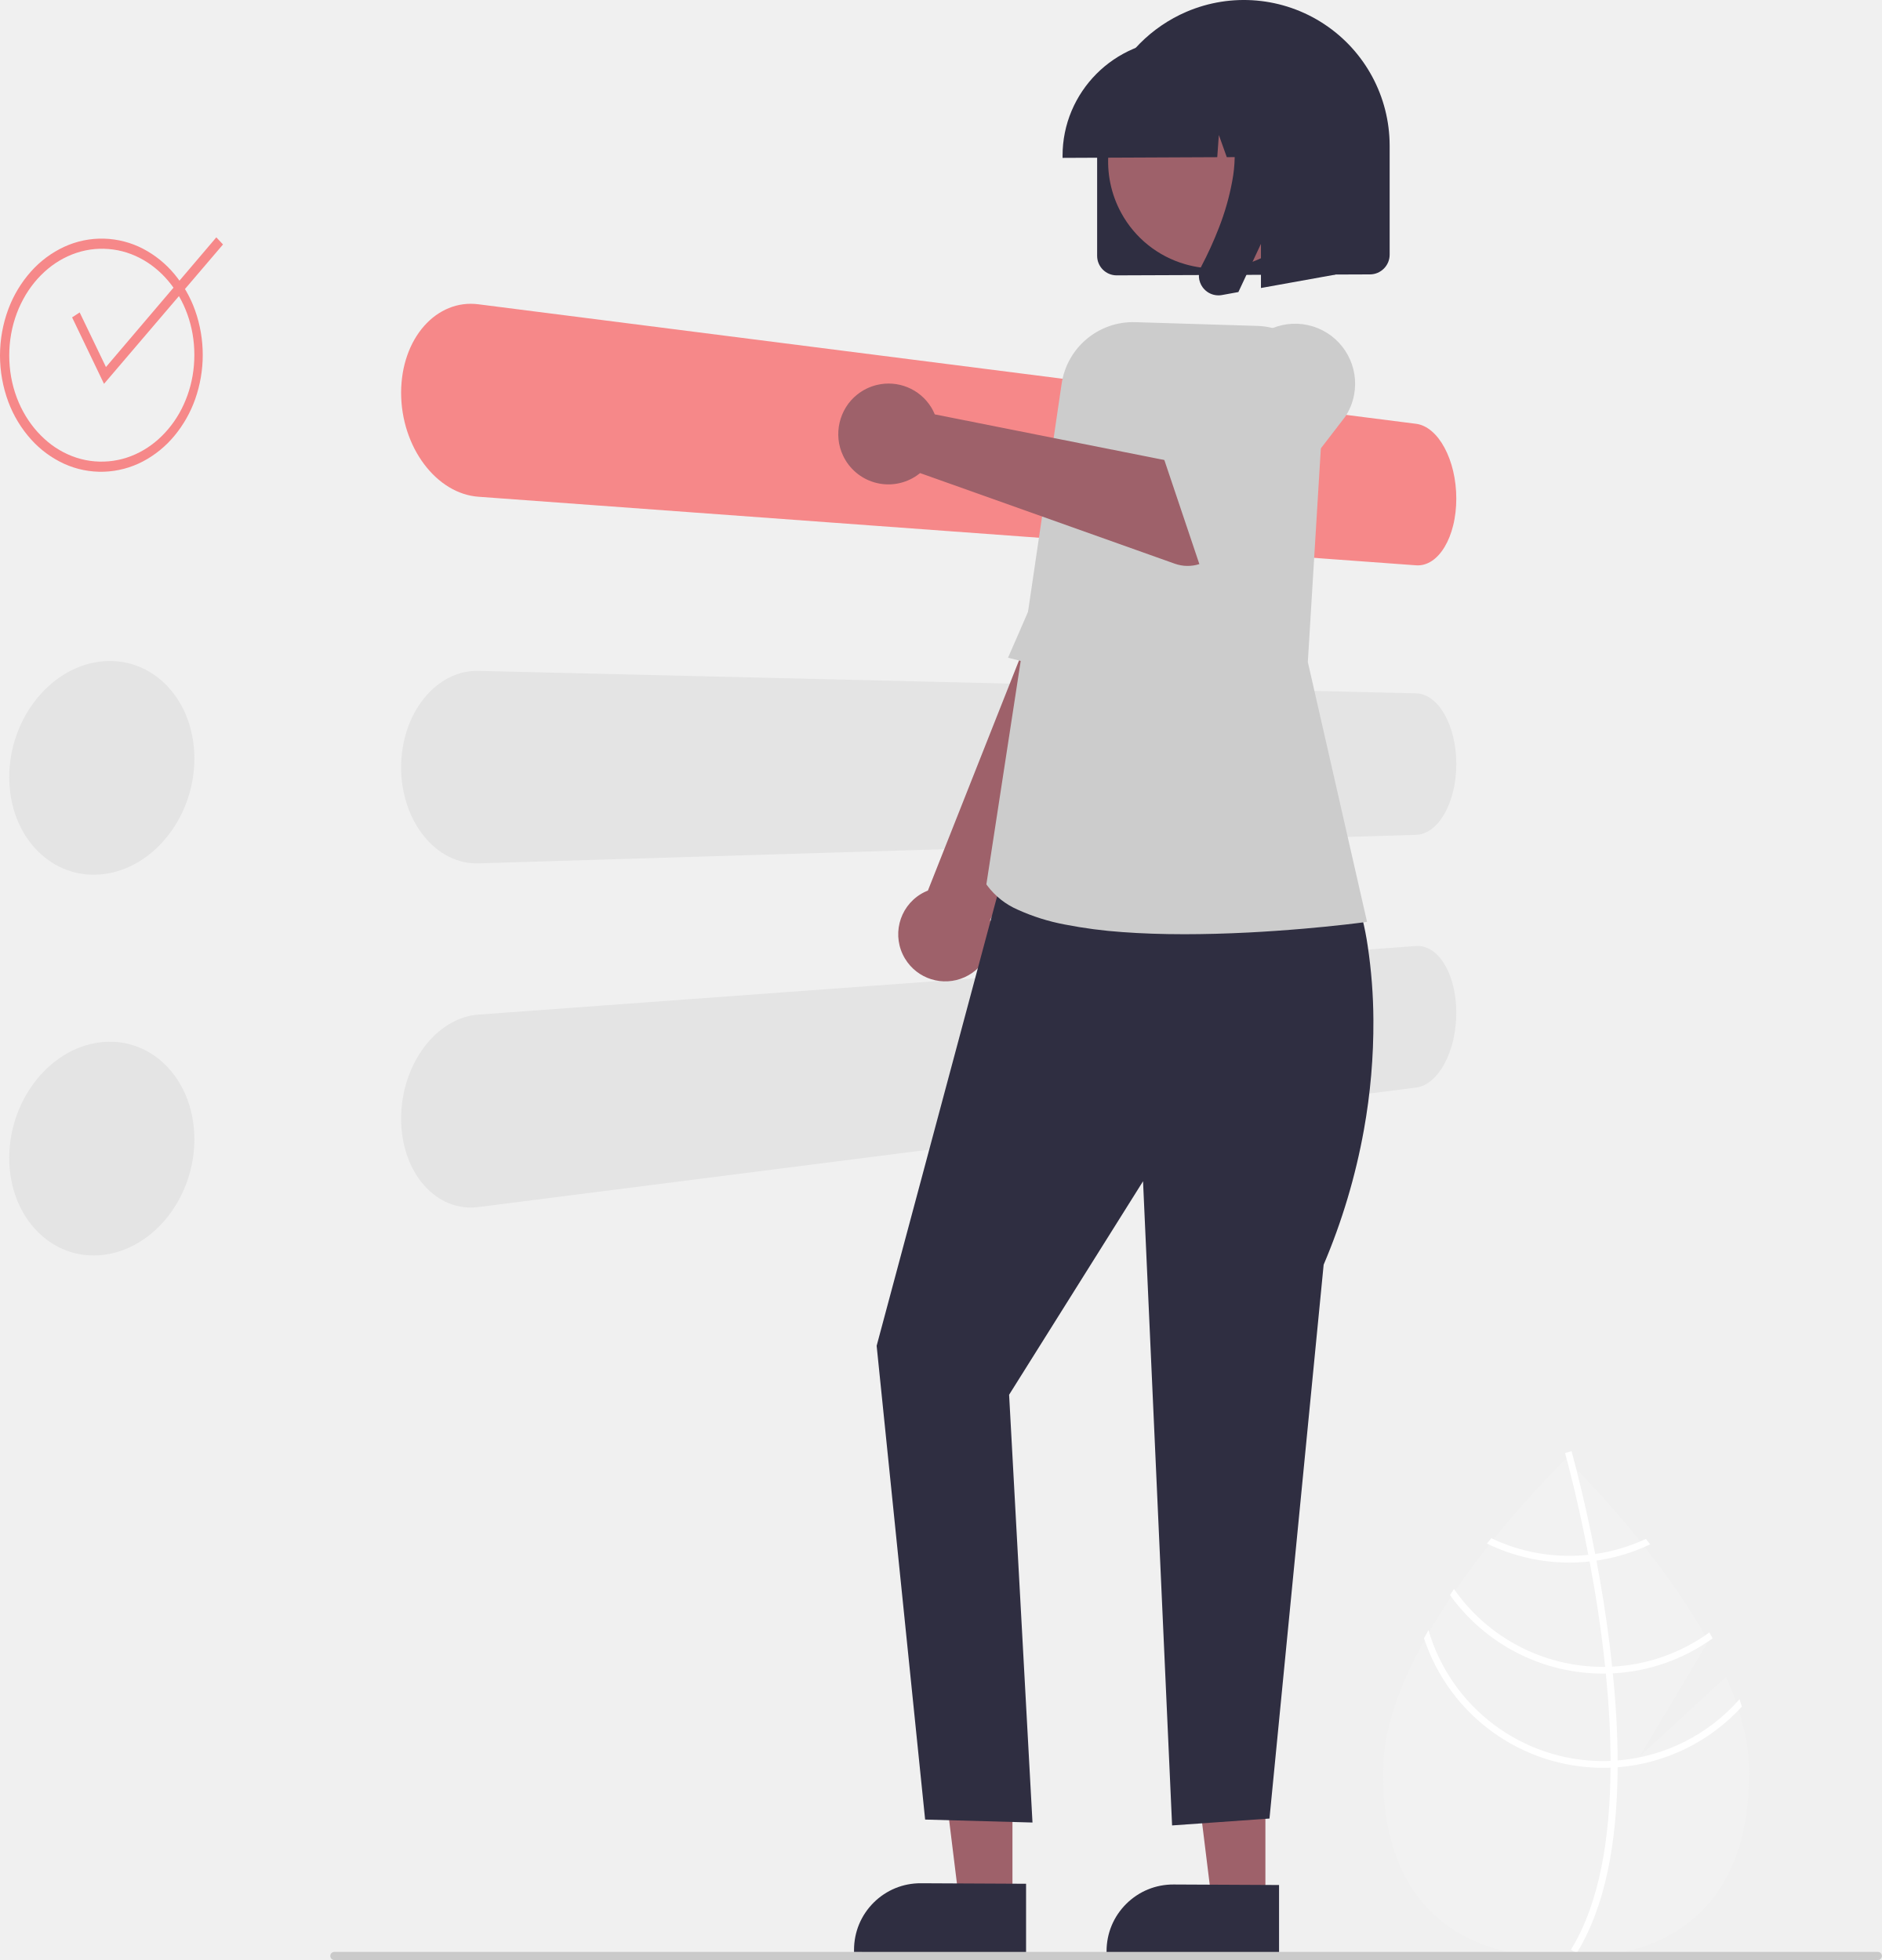
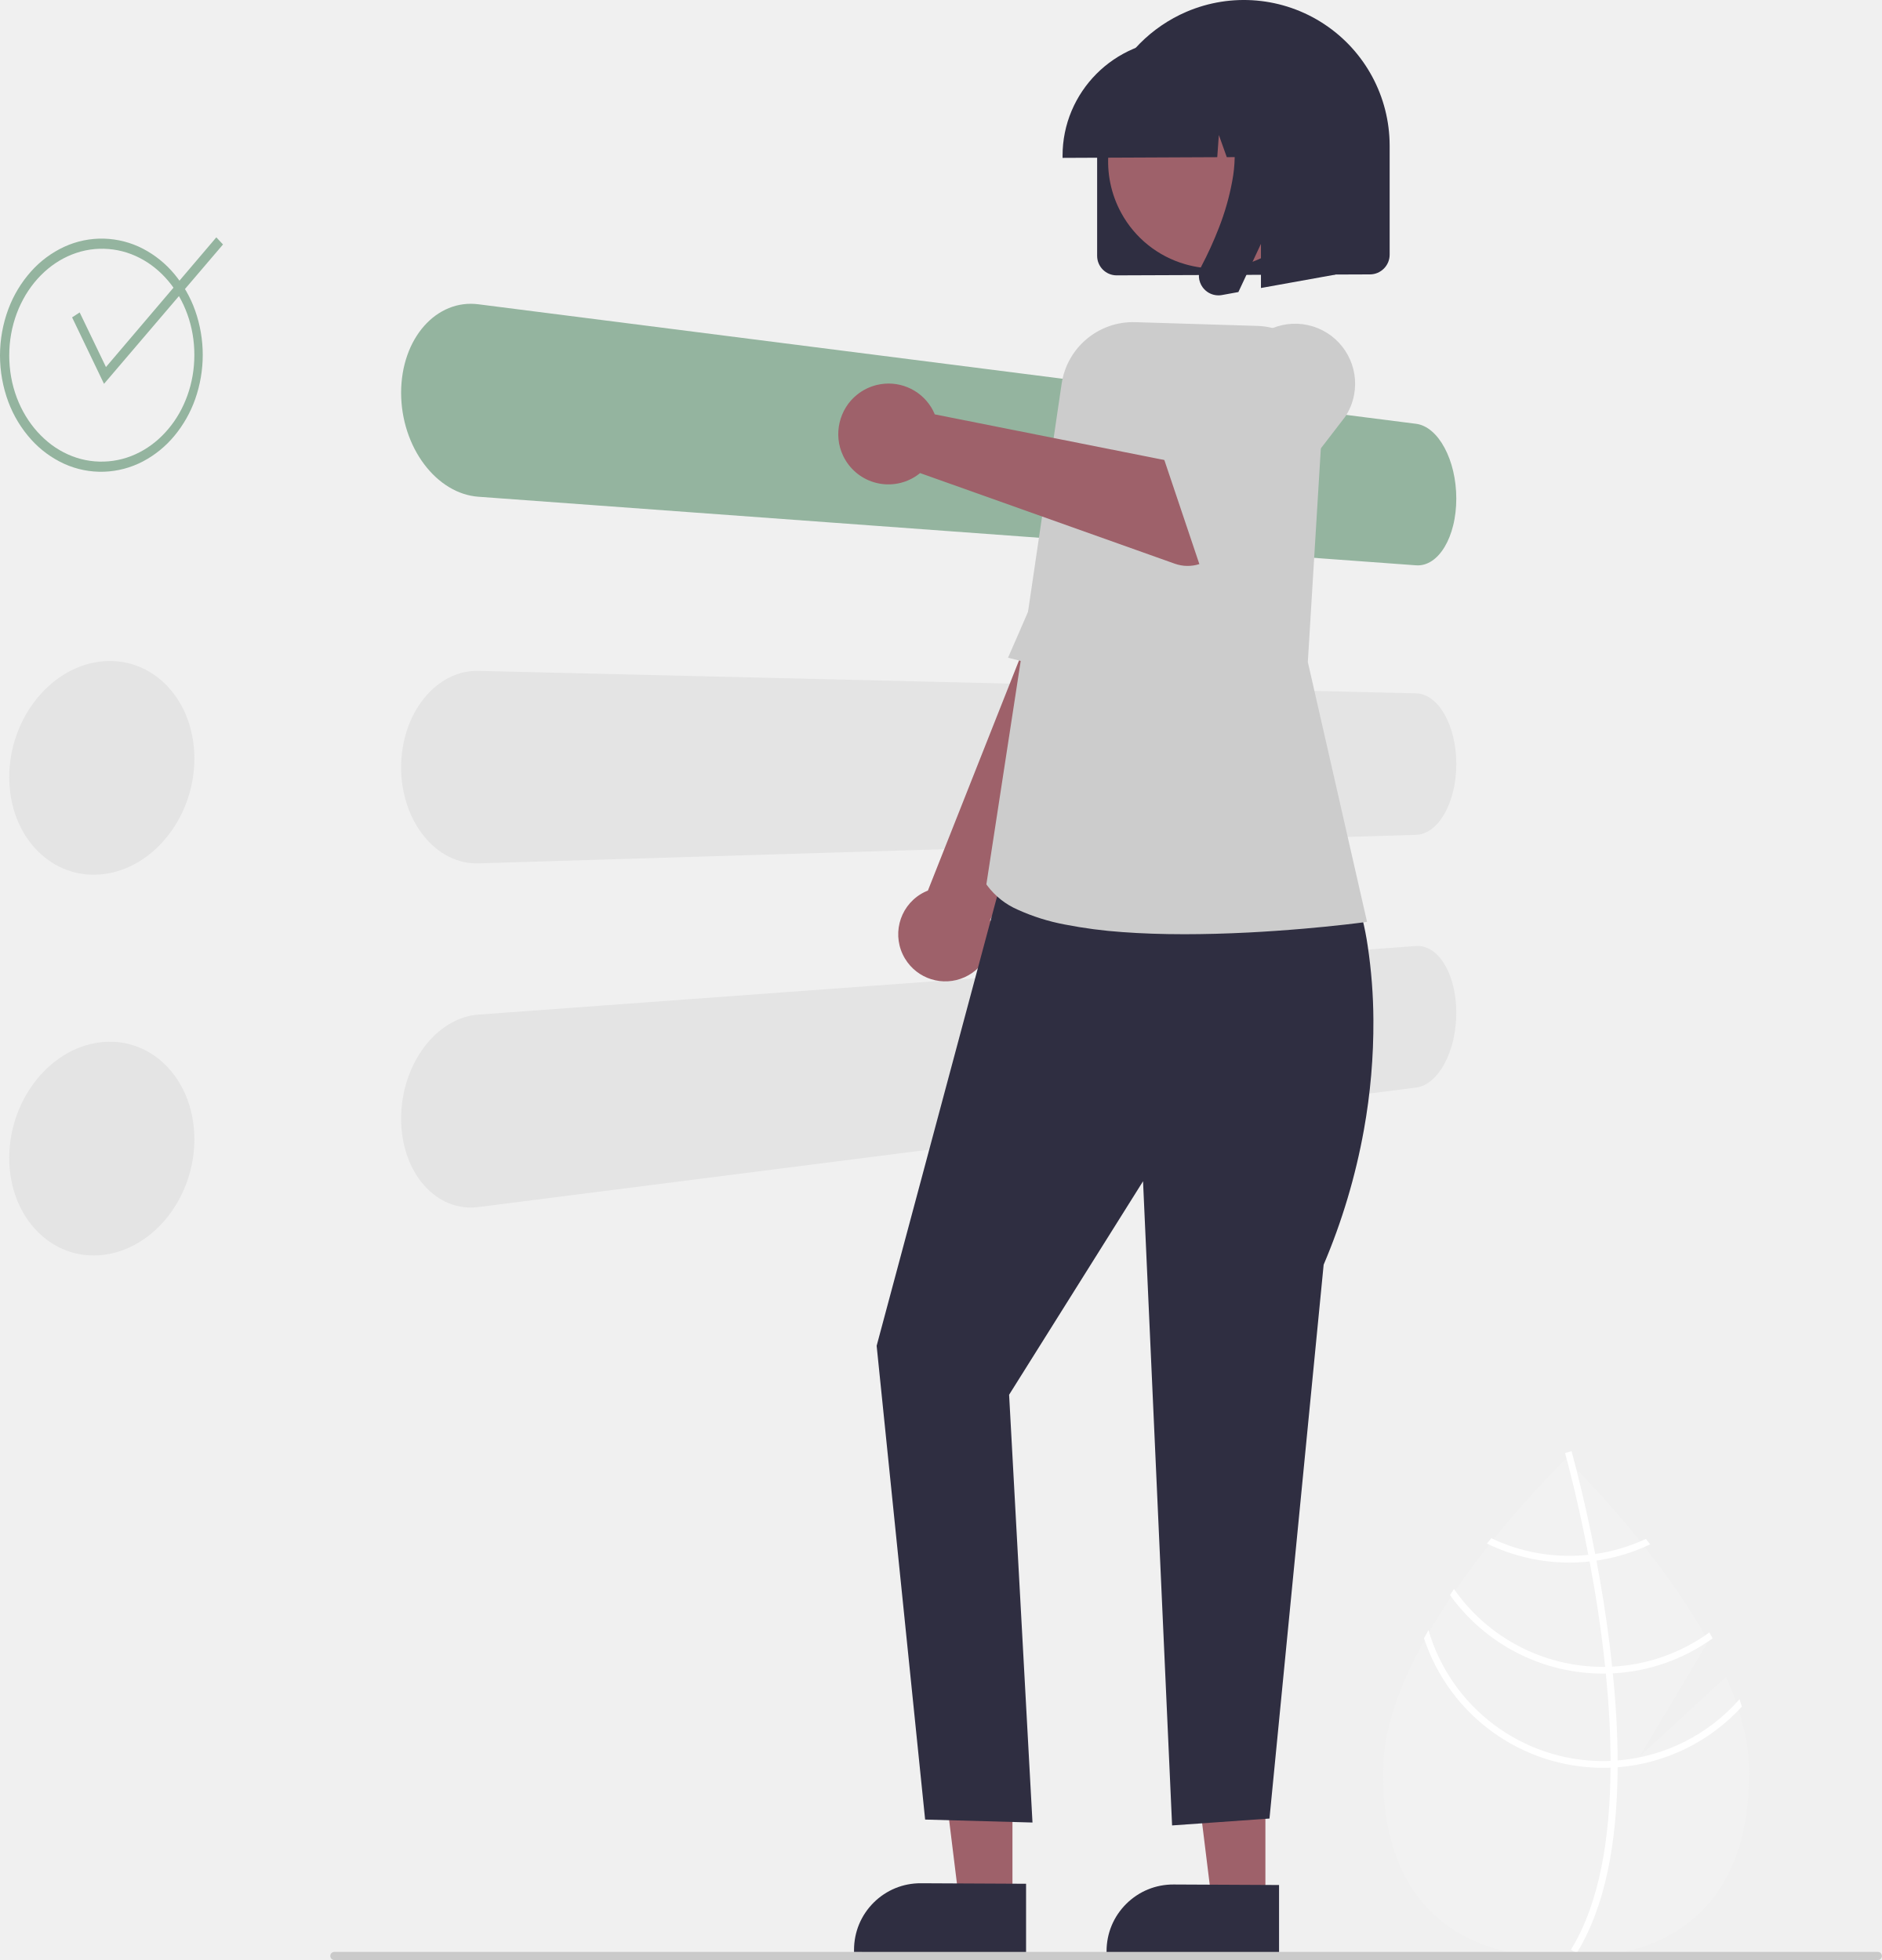
<svg xmlns="http://www.w3.org/2000/svg" data-name="Layer 1" width="559.174" height="582.5" viewBox="0 0 559.174 582.5">
  <path d="M833.267,657.097l-25.613,23.58,20.355-34.155c-16.037-29.082-42.266-54.216-42.266-54.216s-54.415,52.134-54.415,93.115,24.362,55.29,54.415,55.29c30.052,0,54.415-14.309,54.415-55.29C840.158,676.299,837.458,666.626,833.267,657.097Z" transform="translate(-320.4128 -158.75)" fill="#f2f2f2" />
  <path d="M801.066,681.954v2.02c-.12,23.48-4.08,41.8-11.85,54.7-.11.19-.23.37-.34.56l-.87-.53-.83-.52c8.62-13.93,11.67-33.62,11.78-54.1.01-.66.02-1.33.01-2-.03-8.67-.56-17.44-1.41-25.96-.06-.66-.13-1.33-.2-2-1.18-11.24-2.88-21.98-4.62-31.31-.12-.66-.25-1.32-.38-1.97-3.01-15.78-6.08-27.21-6.78-29.74-.08-.31-.13-.48-.14-.52l.95-.27.01-.01.96-.27c.01.04.18.61.46,1.67,1.07,3.96,3.85,14.71,6.58,28.89.12.64.25,1.3.37,1.96,1.42,7.57,2.81,16.03,3.91,24.91q.42,3.345.75,6.6c.08.67.15,1.34.21,2Q801.016,669.879,801.066,681.954Z" transform="translate(-320.4128 -158.75)" fill="#fff" />
  <path d="M794.396,620.594c-.67.09-1.35.18-2.04.25a55.167,55.167,0,0,1-5.64.29,53.664,53.664,0,0,1-23.2-5.24c-.42.53-.84,1.06-1.27,1.6a55.651,55.651,0,0,0,24.47,5.64,57.08,57.08,0,0,0,6.02-.32c.68-.07,1.36-.16,2.03-.26a55.182,55.182,0,0,0,15.95-4.83q-.645-.825-1.26-1.62A53.48,53.48,0,0,1,794.396,620.594Z" transform="translate(-320.4128 -158.75)" fill="#fff" />
  <path d="M799.426,654.064q-1.035.06-2.07.06c-.21.01-.43.01-.64.01a53.948,53.948,0,0,1-44.28-23.13c-.4.59-.8,1.18-1.19,1.78a55.952,55.952,0,0,0,45.47,23.35c.28,0,.56,0,.84-.01.7-.01,1.39-.03,2.08-.06a55.656,55.656,0,0,0,29.65-10.4c-.32-.59-.64-1.18-.97-1.77A53.578,53.578,0,0,1,799.426,654.064Z" transform="translate(-320.4128 -158.75)" fill="#fff" />
  <path d="M801.066,681.954c-.7.06-1.4.1-2.1.13-.75.03-1.5.05-2.25.05a54.094,54.094,0,0,1-51.86-38.92c-.45.81-.9,1.61-1.33,2.42a56.075,56.075,0,0,0,53.19,38.5c.75,0,1.5-.01,2.24-.05.71-.02,1.41-.06,2.11-.11a55.911,55.911,0,0,0,36.9-18.01c-.21-.74-.45-1.47-.69-2.21A53.92,53.92,0,0,1,801.066,681.954Z" transform="translate(-320.4128 -158.75)" fill="#fff" />
-   <path id="f3dd3be3-e3f2-4729-8854-c6cb5bd65852-626" data-name="Rectangle 1 - Outline" d="M741.16,284.699,462.571,249.181a18.086,18.086,0,0,0-2.263-.147,17.258,17.258,0,0,0-2.231.141,17.065,17.065,0,0,0-2.19.429,17.498,17.498,0,0,0-2.14.722,18.222,18.222,0,0,0-1.992.963,18.957,18.957,0,0,0-1.889,1.204,20.222,20.222,0,0,0-1.777,1.451,22.086,22.086,0,0,0-1.659,1.685,23.762,23.762,0,0,0-1.512,1.904q-.714,1.003-1.34,2.086-.626,1.087-1.162,2.261t-.977,2.427q-.457,1.295-.802,2.648t-.575,2.753q-.226,1.399-.347,2.843t-.12,2.924q.005,1.478.12,2.947t.347,2.913q.234,1.451.578,2.872t.802,2.811q.442,1.342.977,2.623.536,1.282,1.162,2.494t1.34,2.355q.713,1.147,1.512,2.208t1.659,2.023q.859.957,1.777,1.806t1.889,1.585a23.625,23.625,0,0,0,1.992,1.358,21.765,21.765,0,0,0,2.14,1.147,20.075,20.075,0,0,0,2.19.868,18.974,18.974,0,0,0,2.231.589,18.476,18.476,0,0,0,2.263.307L741.162,326.758a7.056,7.056,0,0,0,2.407-.241,7.552,7.552,0,0,0,1.162-.429,8.599,8.599,0,0,0,1.128-.632,10.035,10.035,0,0,0,1.042-.794,11.676,11.676,0,0,0,.982-.963,13.852,13.852,0,0,0,.918-1.127q.444-.604.853-1.288t.774-1.426q.365-.743.683-1.543.319-.799.59-1.654t.494-1.76q.235-.937.404-1.907t.29-1.969q.117-.999.175-2.025t.058-2.074q-.004-1.047-.058-2.085t-.175-2.06q-.117-1.022-.29-2.027t-.404-1.989q-.223-.951-.494-1.859-.268-.896-.59-1.765t-.683-1.685q-.364-.815-.774-1.582t-.853-1.459q-.443-.692-.918-1.312t-.982-1.16a13.498,13.498,0,0,0-1.042-1.004,11.325,11.325,0,0,0-1.128-.858,9.502,9.502,0,0,0-1.162-.662,8.275,8.275,0,0,0-1.192-.462,7.597,7.597,0,0,0-1.218-.259" transform="translate(-320.4128 -158.75)" fill="#f68889" />
+   <path id="f3dd3be3-e3f2-4729-8854-c6cb5bd65852-626" data-name="Rectangle 1 - Outline" d="M741.16,284.699,462.571,249.181a18.086,18.086,0,0,0-2.263-.147,17.258,17.258,0,0,0-2.231.141,17.065,17.065,0,0,0-2.19.429,17.498,17.498,0,0,0-2.14.722,18.222,18.222,0,0,0-1.992.963,18.957,18.957,0,0,0-1.889,1.204,20.222,20.222,0,0,0-1.777,1.451,22.086,22.086,0,0,0-1.659,1.685,23.762,23.762,0,0,0-1.512,1.904q-.714,1.003-1.34,2.086-.626,1.087-1.162,2.261t-.977,2.427q-.457,1.295-.802,2.648t-.575,2.753q-.226,1.399-.347,2.843t-.12,2.924q.005,1.478.12,2.947t.347,2.913q.234,1.451.578,2.872t.802,2.811q.442,1.342.977,2.623.536,1.282,1.162,2.494t1.34,2.355q.713,1.147,1.512,2.208t1.659,2.023q.859.957,1.777,1.806t1.889,1.585a23.625,23.625,0,0,0,1.992,1.358,21.765,21.765,0,0,0,2.14,1.147,20.075,20.075,0,0,0,2.19.868,18.974,18.974,0,0,0,2.231.589,18.476,18.476,0,0,0,2.263.307L741.162,326.758a7.056,7.056,0,0,0,2.407-.241,7.552,7.552,0,0,0,1.162-.429,8.599,8.599,0,0,0,1.128-.632,10.035,10.035,0,0,0,1.042-.794,11.676,11.676,0,0,0,.982-.963,13.852,13.852,0,0,0,.918-1.127q.444-.604.853-1.288t.774-1.426q.365-.743.683-1.543.319-.799.59-1.654t.494-1.76q.235-.937.404-1.907t.29-1.969q.117-.999.175-2.025t.058-2.074q-.004-1.047-.058-2.085t-.175-2.06q-.117-1.022-.29-2.027t-.404-1.989q-.223-.951-.494-1.859-.268-.896-.59-1.765t-.683-1.685q-.364-.815-.774-1.582t-.853-1.459q-.443-.692-.918-1.312t-.982-1.16a13.498,13.498,0,0,0-1.042-1.004,11.325,11.325,0,0,0-1.128-.858,9.502,9.502,0,0,0-1.162-.662,8.275,8.275,0,0,0-1.192-.462,7.597,7.597,0,0,0-1.218-.259" transform="translate(-320.4128 -158.75)" fill="#94B49F" />
  <path id="f1003c66-3f14-4be1-907c-7cdab0d8529f-627" data-name="Rectangle 3 - Outline" d="M741.16,364.805,462.571,358.132a17.909,17.909,0,0,0-4.494.459,18.344,18.344,0,0,0-2.19.656,19.418,19.418,0,0,0-2.14.939,20.721,20.721,0,0,0-1.992,1.165,21.902,21.902,0,0,0-1.889,1.402,23.579,23.579,0,0,0-1.777,1.635q-.861.876-1.659,1.863-.798.989-1.512,2.062-.714,1.073-1.34,2.225t-1.162,2.381q-.536,1.229-.977,2.528-.457,1.345-.802,2.733t-.575,2.812q-.226,1.424-.347,2.881t-.12,2.936q.005,1.479.12,2.935t.347,2.878q.234,1.416.578,2.801t.802,2.728q.442,1.302.977,2.528t1.162,2.374q.626,1.148,1.34,2.216.713,1.064,1.512,2.046t1.659,1.853a23.351,23.351,0,0,0,1.777,1.624,21.709,21.709,0,0,0,1.889,1.39,20.544,20.544,0,0,0,1.992,1.152,19.277,19.277,0,0,0,2.14.926,18.248,18.248,0,0,0,2.19.642,17.817,17.817,0,0,0,2.231.361,18.005,18.005,0,0,0,2.263.073l278.586-8.476a7.253,7.253,0,0,0,1.218-.141,7.574,7.574,0,0,0,1.192-.345,8.437,8.437,0,0,0,1.162-.549,9.871,9.871,0,0,0,1.128-.749,11.676,11.676,0,0,0,1.042-.903,13.635,13.635,0,0,0,.982-1.064q.474-.568.918-1.222t.853-1.376q.409-.727.774-1.507t.683-1.613q.319-.846.59-1.723t.494-1.806q.235-.951.404-1.939t.29-1.999q.117-1.015.175-2.046t.058-2.08q-.004-1.039-.058-2.075t-.175-2.046q-.117-1.014-.29-1.997t-.404-1.946q-.224-.929-.495-1.81t-.589-1.712q-.317-.831-.681-1.609t-.774-1.501q-.41-.723-.853-1.372t-.918-1.217a13.505,13.505,0,0,0-.982-1.058,11.566,11.566,0,0,0-1.042-.896,9.784,9.784,0,0,0-1.128-.742,8.372,8.372,0,0,0-1.163-.539,7.536,7.536,0,0,0-1.192-.338,7.237,7.237,0,0,0-1.218-.132" transform="translate(-320.4128 -158.75)" fill="#e4e4e4" />
  <path id="e5b3fa8a-e15d-46b1-859f-01f7147e98c8-628" data-name="Rectangle 4 - Outline" d="M741.16,439.903,462.571,460.278a18.476,18.476,0,0,0-2.263.307,18.974,18.974,0,0,0-2.231.589,20.076,20.076,0,0,0-2.19.868,21.771,21.771,0,0,0-2.14,1.147,23.63,23.63,0,0,0-1.992,1.358q-.973.743-1.889,1.585-.916.846-1.777,1.806t-1.659,2.024q-.798,1.068-1.512,2.21-.714,1.142-1.34,2.355-.626,1.213-1.162,2.494t-.977,2.623q-.457,1.387-.802,2.811t-.575,2.869q-.226,1.447-.347,2.914t-.12,2.947q.005,1.479.12,2.924t.347,2.844q.234,1.404.578,2.754t.802,2.648q.442,1.254.977,2.427.536,1.174,1.162,2.261t1.34,2.086a23.758,23.758,0,0,0,1.512,1.904,22.084,22.084,0,0,0,1.659,1.685,20.224,20.224,0,0,0,1.777,1.451,18.96,18.96,0,0,0,1.889,1.204,18.222,18.222,0,0,0,1.992.963,17.492,17.492,0,0,0,2.14.722,17.066,17.066,0,0,0,2.19.429,17.26,17.26,0,0,0,2.231.141,18.092,18.092,0,0,0,2.263-.147l278.586-35.509a7.596,7.596,0,0,0,1.218-.259,8.272,8.272,0,0,0,1.192-.462,9.502,9.502,0,0,0,1.162-.662,11.325,11.325,0,0,0,1.128-.858,13.498,13.498,0,0,0,1.042-1.004q.501-.542.982-1.16.474-.619.918-1.312t.853-1.459q.409-.761.774-1.582t.683-1.685q.319-.868.59-1.776t.494-1.859q.235-.985.404-1.99t.29-2.027q.117-1.022.175-2.06t.058-2.086q-.005-1.042-.059-2.068t-.175-2.025q-.116-1.003-.289-1.973t-.404-1.907q-.223-.906-.494-1.76-.267-.853-.589-1.654t-.683-1.543q-.367-.737-.778-1.423t-.853-1.288a13.854,13.854,0,0,0-.918-1.127,11.677,11.677,0,0,0-.982-.963,10.034,10.034,0,0,0-1.042-.794,8.599,8.599,0,0,0-1.128-.632,7.553,7.553,0,0,0-1.162-.429,7.055,7.055,0,0,0-2.408-.241" transform="translate(-320.4128 -158.75)" fill="#e4e4e4" />
  <path id="bafb1f3d-b2ca-45c8-ab7e-ed03dda6d8fc-629" data-name="Path 5" d="M589.314,443.636a13.972,13.972,0,0,0,25.287-11.439l53.993-110.925-25.845-15.668L596.119,423.429q-.267.104-.526.218t-.517.238q-.257.124-.511.261t-.503.288a13.989,13.989,0,0,0-4.75,19.201Z" transform="translate(-320.4128 -158.75)" fill="#9e616a" />
  <path id="a23fb8c4-4f70-46f7-bb51-5893ecfd1d6a-630" data-name="Path 8" d="M658.287,364.045l-38.357-9.831s1.252-2.831,3.288-7.521,4.879-11.23,8.078-18.656,6.748-15.722,10.215-23.923,6.838-16.304,9.678-23.327,6.066-11.23,9.308-13.587a12.797,12.797,0,0,1,9.405-2.5,18.177,18.177,0,0,1,7.277,2.77A19.818,19.818,0,0,1,680.1,269.686l8.893,16.173Z" transform="translate(-320.4128 -158.75)" fill="#ccc" />
  <path id="bf4ad07a-caea-45f0-95a0-f5e060234fe8-631" data-name="Ellipse 3 - Outline" d="M351.315,355.26a24.918,24.918,0,0,0-2.769.361,25.343,25.343,0,0,0-2.729.669,26.35,26.35,0,0,0-2.68.98,27.959,27.959,0,0,0-2.621,1.288q-1.248.702-2.44,1.526t-2.315,1.772q-1.122.945-2.178,2.015t-2.034,2.257q-.979,1.187-1.855,2.459t-1.644,2.622q-.761,1.352-1.423,2.777t-1.204,2.917q-.565,1.547-.988,3.126t-.707,3.185q-.284,1.606-.426,3.233t-.142,3.268q0,1.641.142,3.239t.426,3.148q.283,1.549.707,3.043t.985,2.926q.546,1.383,1.204,2.676a28.575,28.575,0,0,0,1.425,2.489,27.291,27.291,0,0,0,1.644,2.287,26.51,26.51,0,0,0,1.856,2.091,25.409,25.409,0,0,0,2.034,1.849,24.073,24.073,0,0,0,2.179,1.581,23.191,23.191,0,0,0,4.755,2.34,22.744,22.744,0,0,0,5.296,1.204,23.287,23.287,0,0,0,2.729.12,24.487,24.487,0,0,0,2.769-.196,25.371,25.371,0,0,0,2.754-.507,25.872,25.872,0,0,0,2.69-.808,26.948,26.948,0,0,0,2.618-1.104,28.599,28.599,0,0,0,2.538-1.394q1.2-.749,2.338-1.606t2.204-1.827q1.067-.97,2.06-2.046t1.909-2.258q.922-1.181,1.736-2.433t1.524-2.57q.71-1.318,1.314-2.698t1.101-2.817q.515-1.488.902-3.001t.645-3.048q.258-1.536.388-3.088t.13-3.116q-.001-1.565-.13-3.091t-.388-3.009q-.258-1.481-.645-2.918t-.902-2.82q-.5-1.339-1.101-2.596-.61-1.254-1.321-2.434a27.302,27.302,0,0,0-3.254-4.349,25.785,25.785,0,0,0-1.904-1.877,24.393,24.393,0,0,0-2.06-1.633,23.563,23.563,0,0,0-2.204-1.386,23.292,23.292,0,0,0-2.342-1.132,22.721,22.721,0,0,0-5.154-1.463,23.071,23.071,0,0,0-2.69-.268,24.145,24.145,0,0,0-2.754.046" transform="translate(-320.4128 -158.75)" fill="#e4e4e4" />
  <path id="b68b3c2d-1cd9-4a2b-b264-66241f72f014-632" data-name="Ellipse 3 - Outline" d="M351.315,468.413a24.918,24.918,0,0,0-2.769.361,25.345,25.345,0,0,0-2.729.669,26.353,26.353,0,0,0-2.68.98,27.959,27.959,0,0,0-2.621,1.288q-1.248.702-2.44,1.526t-2.315,1.772q-1.122.945-2.178,2.015t-2.034,2.257q-.979,1.187-1.855,2.459t-1.644,2.622q-.761,1.352-1.423,2.777t-1.204,2.917q-.565,1.547-.988,3.126t-.707,3.185q-.284,1.606-.426,3.233t-.142,3.268q0,1.641.142,3.239t.426,3.148q.283,1.549.707,3.043t.985,2.926q.546,1.383,1.204,2.676a28.575,28.575,0,0,0,1.425,2.489,27.291,27.291,0,0,0,1.644,2.287,26.51,26.51,0,0,0,1.856,2.091,25.409,25.409,0,0,0,2.034,1.849,24.077,24.077,0,0,0,2.179,1.581,23.192,23.192,0,0,0,4.755,2.34,22.743,22.743,0,0,0,5.296,1.204,23.287,23.287,0,0,0,2.729.12,24.49,24.49,0,0,0,2.769-.196,25.371,25.371,0,0,0,2.754-.507,25.867,25.867,0,0,0,2.69-.808,26.945,26.945,0,0,0,2.618-1.104,28.597,28.597,0,0,0,2.538-1.394q1.2-.749,2.338-1.606t2.204-1.827q1.067-.97,2.06-2.046t1.909-2.258q.922-1.181,1.736-2.433t1.524-2.57q.71-1.318,1.314-2.698t1.101-2.817q.515-1.488.902-3.001t.645-3.048q.258-1.536.388-3.088t.13-3.117q-.001-1.565-.13-3.091t-.388-3.009q-.258-1.481-.645-2.918t-.902-2.82q-.5-1.339-1.101-2.596-.61-1.254-1.321-2.434a27.302,27.302,0,0,0-3.254-4.349,25.789,25.789,0,0,0-1.904-1.877,24.395,24.395,0,0,0-2.06-1.633,23.563,23.563,0,0,0-2.204-1.386,23.292,23.292,0,0,0-2.342-1.132,22.721,22.721,0,0,0-5.154-1.463,23.068,23.068,0,0,0-2.69-.268,24.143,24.143,0,0,0-2.754.046" transform="translate(-320.4128 -158.75)" fill="#e4e4e4" />
-   <path id="a5644fa4-417a-45bc-a470-f5aa82f96b47-633" data-name="Ellipse 2 - Outline" d="M351.32,232.68a24.346,24.346,0,0,0-2.769.09,23.985,23.985,0,0,0-2.729.404,24.238,24.238,0,0,0-2.68.722,25.11,25.11,0,0,0-2.621,1.034,26.092,26.092,0,0,0-2.44,1.284,26.783,26.783,0,0,0-2.315,1.548,27.973,27.973,0,0,0-2.179,1.806q-1.06.974-2.038,2.064-.979,1.092-1.855,2.28t-1.644,2.463q-.764,1.292-1.426,2.647t-1.204,2.8q-.561,1.489-.985,3.027t-.707,3.116q-.284,1.583-.426,3.192t-.142,3.25q0,1.638.142,3.25t.426,3.189q.283,1.577.707,3.112t.985,3.021q.546,1.436,1.204,2.793.662,1.352,1.43,2.623t1.644,2.452q.875,1.184,1.855,2.268t2.034,2.046a27.71,27.71,0,0,0,2.168,1.798,26.543,26.543,0,0,0,2.315,1.532,25.88,25.88,0,0,0,2.44,1.269,24.942,24.942,0,0,0,2.621,1.017,23.982,23.982,0,0,0,5.408,1.083,24.49,24.49,0,0,0,5.522-.167,24.154,24.154,0,0,0,2.69-.546,24.502,24.502,0,0,0,2.618-.85,25.456,25.456,0,0,0,2.538-1.147,26.498,26.498,0,0,0,2.342-1.373,27.221,27.221,0,0,0,2.204-1.614q1.067-.867,2.06-1.847t1.909-2.073q.922-1.093,1.736-2.265t1.524-2.422q.713-1.249,1.314-2.57t1.101-2.705q.515-1.437.902-2.913t.645-2.985q.258-1.516.388-3.055t.13-3.104q-.001-1.564-.13-3.103t-.388-3.047q-.258-1.508-.645-2.983t-.902-2.908q-.5-1.386-1.101-2.702t-1.321-2.565q-.71-1.237-1.524-2.408t-1.73-2.253q-.91-1.082-1.904-2.057t-2.06-1.833a26.963,26.963,0,0,0-2.203-1.603,26.273,26.273,0,0,0-2.342-1.359,25.272,25.272,0,0,0-2.538-1.132,24.363,24.363,0,0,0-2.618-.833,24.06,24.06,0,0,0-2.69-.53,24.369,24.369,0,0,0-2.754-.221m0-3.012a26.747,26.747,0,0,1,11.599,3.002,30.442,30.442,0,0,1,9.303,7.515,35.431,35.431,0,0,1,6.187,10.864,39.624,39.624,0,0,1,0,26.337,35.726,35.726,0,0,1-6.187,10.904,30.728,30.728,0,0,1-9.304,7.57,26.872,26.872,0,0,1-11.599,3.078,26.519,26.519,0,0,1-11.835-2.359,29.925,29.925,0,0,1-9.845-7.26,35.052,35.052,0,0,1-6.731-11.115,39.585,39.585,0,0,1,0-27.622,35.351,35.351,0,0,1,6.731-11.159,30.201,30.201,0,0,1,9.845-7.324,26.617,26.617,0,0,1,11.842-2.435Z" transform="translate(-320.4128 -158.75)" fill="#f68889" />
-   <path id="aeea3032-7d6f-43a2-9023-7da5e46a69d9-634" data-name="Path 1" d="M351.317,272.824l-9.482-19.754,2.251-1.466,7.81,16.228,32.793-38.544,1.985,2.115Z" transform="translate(-320.4128 -158.75)" fill="#f68889" />
+   <path id="a5644fa4-417a-45bc-a470-f5aa82f96b47-633" data-name="Ellipse 2 - Outline" d="M351.32,232.68a24.346,24.346,0,0,0-2.769.09,23.985,23.985,0,0,0-2.729.404,24.238,24.238,0,0,0-2.68.722,25.11,25.11,0,0,0-2.621,1.034,26.092,26.092,0,0,0-2.44,1.284,26.783,26.783,0,0,0-2.315,1.548,27.973,27.973,0,0,0-2.179,1.806q-1.06.974-2.038,2.064-.979,1.092-1.855,2.28t-1.644,2.463q-.764,1.292-1.426,2.647t-1.204,2.8q-.561,1.489-.985,3.027t-.707,3.116q-.284,1.583-.426,3.192t-.142,3.25q0,1.638.142,3.25t.426,3.189q.283,1.577.707,3.112t.985,3.021q.546,1.436,1.204,2.793.662,1.352,1.43,2.623t1.644,2.452q.875,1.184,1.855,2.268t2.034,2.046a27.71,27.71,0,0,0,2.168,1.798,26.543,26.543,0,0,0,2.315,1.532,25.88,25.88,0,0,0,2.44,1.269,24.942,24.942,0,0,0,2.621,1.017,23.982,23.982,0,0,0,5.408,1.083,24.49,24.49,0,0,0,5.522-.167,24.154,24.154,0,0,0,2.69-.546,24.502,24.502,0,0,0,2.618-.85,25.456,25.456,0,0,0,2.538-1.147,26.498,26.498,0,0,0,2.342-1.373,27.221,27.221,0,0,0,2.204-1.614q1.067-.867,2.06-1.847t1.909-2.073q.922-1.093,1.736-2.265t1.524-2.422q.713-1.249,1.314-2.57t1.101-2.705q.515-1.437.902-2.913t.645-2.985q.258-1.516.388-3.055t.13-3.104q-.001-1.564-.13-3.103t-.388-3.047q-.258-1.508-.645-2.983t-.902-2.908q-.5-1.386-1.101-2.702t-1.321-2.565q-.71-1.237-1.524-2.408t-1.73-2.253q-.91-1.082-1.904-2.057t-2.06-1.833a26.963,26.963,0,0,0-2.203-1.603,26.273,26.273,0,0,0-2.342-1.359,25.272,25.272,0,0,0-2.538-1.132,24.363,24.363,0,0,0-2.618-.833,24.06,24.06,0,0,0-2.69-.53,24.369,24.369,0,0,0-2.754-.221m0-3.012a26.747,26.747,0,0,1,11.599,3.002,30.442,30.442,0,0,1,9.303,7.515,35.431,35.431,0,0,1,6.187,10.864,39.624,39.624,0,0,1,0,26.337,35.726,35.726,0,0,1-6.187,10.904,30.728,30.728,0,0,1-9.304,7.57,26.872,26.872,0,0,1-11.599,3.078,26.519,26.519,0,0,1-11.835-2.359,29.925,29.925,0,0,1-9.845-7.26,35.052,35.052,0,0,1-6.731-11.115,39.585,39.585,0,0,1,0-27.622,35.351,35.351,0,0,1,6.731-11.159,30.201,30.201,0,0,1,9.845-7.324,26.617,26.617,0,0,1,11.842-2.435Z" transform="translate(-320.4128 -158.75)" fill="#94B49F" />
+   <path id="aeea3032-7d6f-43a2-9023-7da5e46a69d9-634" data-name="Path 1" d="M351.317,272.824l-9.482-19.754,2.251-1.466,7.81,16.228,32.793-38.544,1.985,2.115Z" transform="translate(-320.4128 -158.75)" fill="#94B49F" />
  <g id="b65364ff-7d92-487e-8061-939b37583c0d" data-name="Group 1">
    <path id="efb13e16-1633-4e88-9f48-a8cd4f1f0a11-635" data-name="Path 1-2" d="M696.403,662.811l-23.473-.091,7.569,61.335,15.904.079Z" transform="translate(-320.4128 -158.75)" fill="#9e616a" />
    <path id="b5b13dc0-906f-47cb-af24-0252d232cfd5-636" data-name="Path 2" d="M700.458,739.567l-51.253-.271v-.648a20.102,20.102,0,0,1,.383-3.918,19.598,19.598,0,0,1,2.955-7.12,20.124,20.124,0,0,1,5.543-5.516,19.609,19.609,0,0,1,7.135-2.924,20.11,20.11,0,0,1,3.921-.361h0l31.317.154Z" transform="translate(-320.4128 -158.75)" fill="#2f2e41" />
  </g>
  <g id="b7f9c824-5877-4162-b4d5-ccd00fd098dd" data-name="Group 2">
    <path id="a1d436e5-b88b-4a37-a10d-47f639496f81-637" data-name="Path 3" d="M621.245,662.519l-23.406-.091,7.545,61.252,15.861.079Z" transform="translate(-320.4128 -158.75)" fill="#9e616a" />
    <path id="aa34d611-dd92-4168-ad92-5f109db8b699-638" data-name="Path 4" d="M625.289,739.168l-51.118-.268V738.252a20.12,20.12,0,0,1,.383-3.912,19.592,19.592,0,0,1,2.947-7.111,20.066,20.066,0,0,1,5.53-5.511,19.539,19.539,0,0,1,7.117-2.917,20.032,20.032,0,0,1,3.911-.361h0l31.231.153Z" transform="translate(-320.4128 -158.75)" fill="#2f2e41" />
  </g>
  <path id="a2716e79-bed1-4374-9a2b-fced6059ca2b-639" data-name="Path 6" d="M620.25,411.829l-39.359,146.884,14.406,140.799,31.899.88-6.946-127.134,39.795-63.445L668.677,701.257l28.936-2.046,16.097-164.603a186.93,186.93,0,0,0,11.953-40.023,178.217,178.217,0,0,0,2.828-32.7,152.93,152.93,0,0,0-1.697-22.049,80.712,80.712,0,0,0-1.59-8.084l-11.735-11.897Z" transform="translate(-320.4128 -158.75)" fill="#2f2e41" />
  <path d="M672.398,436.396c-6.619,0-12.83-.212-18.462-.632A138.618,138.618,0,0,1,636.802,433.508a61.013,61.013,0,0,1-13.975-4.4,22.425,22.425,0,0,1-9.064-7.154l-.268-.39,10.758-70.013,11.601-78.722a21.455,21.455,0,0,1,21.89-18.333l36.333,1.113a20.364,20.364,0,0,1,19.702,21.592l-4.77,78.29,17.593,77.224-1.246.174c-.501.066-2.432.321-5.457.662-3.953.444-7.99.845-11.997,1.19-5.67.489-11.218.873-16.491,1.143C684.725,436.225,678.316,436.39,672.398,436.396Z" transform="translate(-320.4128 -158.75)" fill="#ccc" />
  <path id="ad5d6a80-02ce-46d1-bab9-e92b7dd0c553-640" data-name="Path 9" d="M652.236,240.585q-.014 0-.029,0a5.804,5.804,0,0,1-5.801-5.808V202.384a43.289,43.289,0,0,1,3.415-16.895,43.987,43.987,0,0,1,23.112-23.232,43.314,43.314,0,0,1,60.388,39.739v32.442a5.814,5.814,0,0,1-.46,2.273,5.909,5.909,0,0,1-3.113,3.12,5.833,5.833,0,0,1-2.274.468l-75.244.285Z" transform="translate(-320.4128 -158.75)" fill="#2f2e41" />
  <path id="b726e025-86c8-4394-a2c8-021cc2286f1b-641" data-name="Ellipse 1" d="M709.487,191.275A31.931,31.931,0,0,1,672.564,237.27a31.559,31.559,0,0,1-18.983-15.208,31.931,31.931,0,0,1,36.897-45.983,31.559,31.559,0,0,1,19.008,15.197Z" transform="translate(-320.4128 -158.75)" fill="#9e616a" />
  <path id="f57fd208-21ef-4a3c-a796-e350b3c4ef74-642" data-name="Path 10" d="M636.132,205.02a34.244,34.244,0,0,1,2.701-13.362,34.774,34.774,0,0,1,18.277-18.369,34.26,34.26,0,0,1,13.362-2.769l6.483-.033q.109-.001.218-.001a34.186,34.186,0,0,1,34.165,34.207v.649l-13.716.055L692.947,192.334l-.935,13.091-7.084.031-2.358-6.592-.473,6.6-45.958.206Z" transform="translate(-320.4128 -158.75)" fill="#2f2e41" />
  <path id="a4aedf3a-b803-468c-96e6-3db664c8a6b9-643" data-name="Path 11" d="M580.916,273.165a15.047,15.047,0,0,0-5.785,2.835,14.648,14.648,0,0,0-3.36,3.767,15.288,15.288,0,0,0-2.21,9.537,14.635,14.635,0,0,0,1.351,4.857,14.889,14.889,0,0,0,21.381,6.271q.197-.127.391-.258t.38-.268q.188-.137.369-.278t.36-.286l75.683,26.936A11.406,11.406,0,0,0,682.557,322.192l17.942-24.843-21.693-14.608-11.384,12.932-69.262-13.778q-.113-.269-.235-.536t-.253-.531q-.134-.263-.277-.524t-.301-.517A14.877,14.877,0,0,0,580.916,273.165Z" transform="translate(-320.4128 -158.75)" fill="#9e616a" />
  <path id="f92404ba-5ab9-4b2c-8e33-361dae08dca6-644" data-name="Path 12" d="M668.644,287.518c2.264-2.825,5.429-6.494,8.645-10.132s6.48-7.245,8.942-9.942,4.119-4.486,4.119-4.486a17.834,17.834,0,0,1,32.399,13.156,17.575,17.575,0,0,1-2.66,6.519s-2.469,3.231-6.196,8.054-8.714,11.243-13.744,17.625-10.109,12.732-14.025,17.419-6.672,7.715-7.06,7.455L665.403,292.58C665.015,292.32,666.38,290.343,668.644,287.518Z" transform="translate(-320.4128 -158.75)" fill="#ccc" />
  <path id="ed7e3964-87ca-4ccc-8578-c3f29353ddd2-645" data-name="Path 13" d="M676.752,239.564a5.712,5.712,0,0,0,.241,3.136,5.842,5.842,0,0,0,.766,1.438,5.909,5.909,0,0,0,.949,1.02,5.795,5.795,0,0,0,3.765,1.369q.129-.001.258-.007t.258-.018q.13-.011.259-.029t.259-.041l4.868-.885,6.705-14.325v13.121l22.132-3.984V184.679l-37.103.178.917,1.065a25.519,25.519,0,0,1,5.778,12.557,41.599,41.599,0,0,1-.267,14.15,75.016,75.016,0,0,1-3.951,13.819,110.558,110.558,0,0,1-5.277,11.584A5.834,5.834,0,0,0,676.752,239.564Z" transform="translate(-320.4128 -158.75)" fill="#2f2e41" />
  <path d="M419.755,741.25H878.384a1.204,1.204,0,0,0,0-2.408H419.755a1.204,1.204,0,1,0,0,2.408Z" transform="translate(-320.4128 -158.75)" fill="#cacaca" />
</svg>
